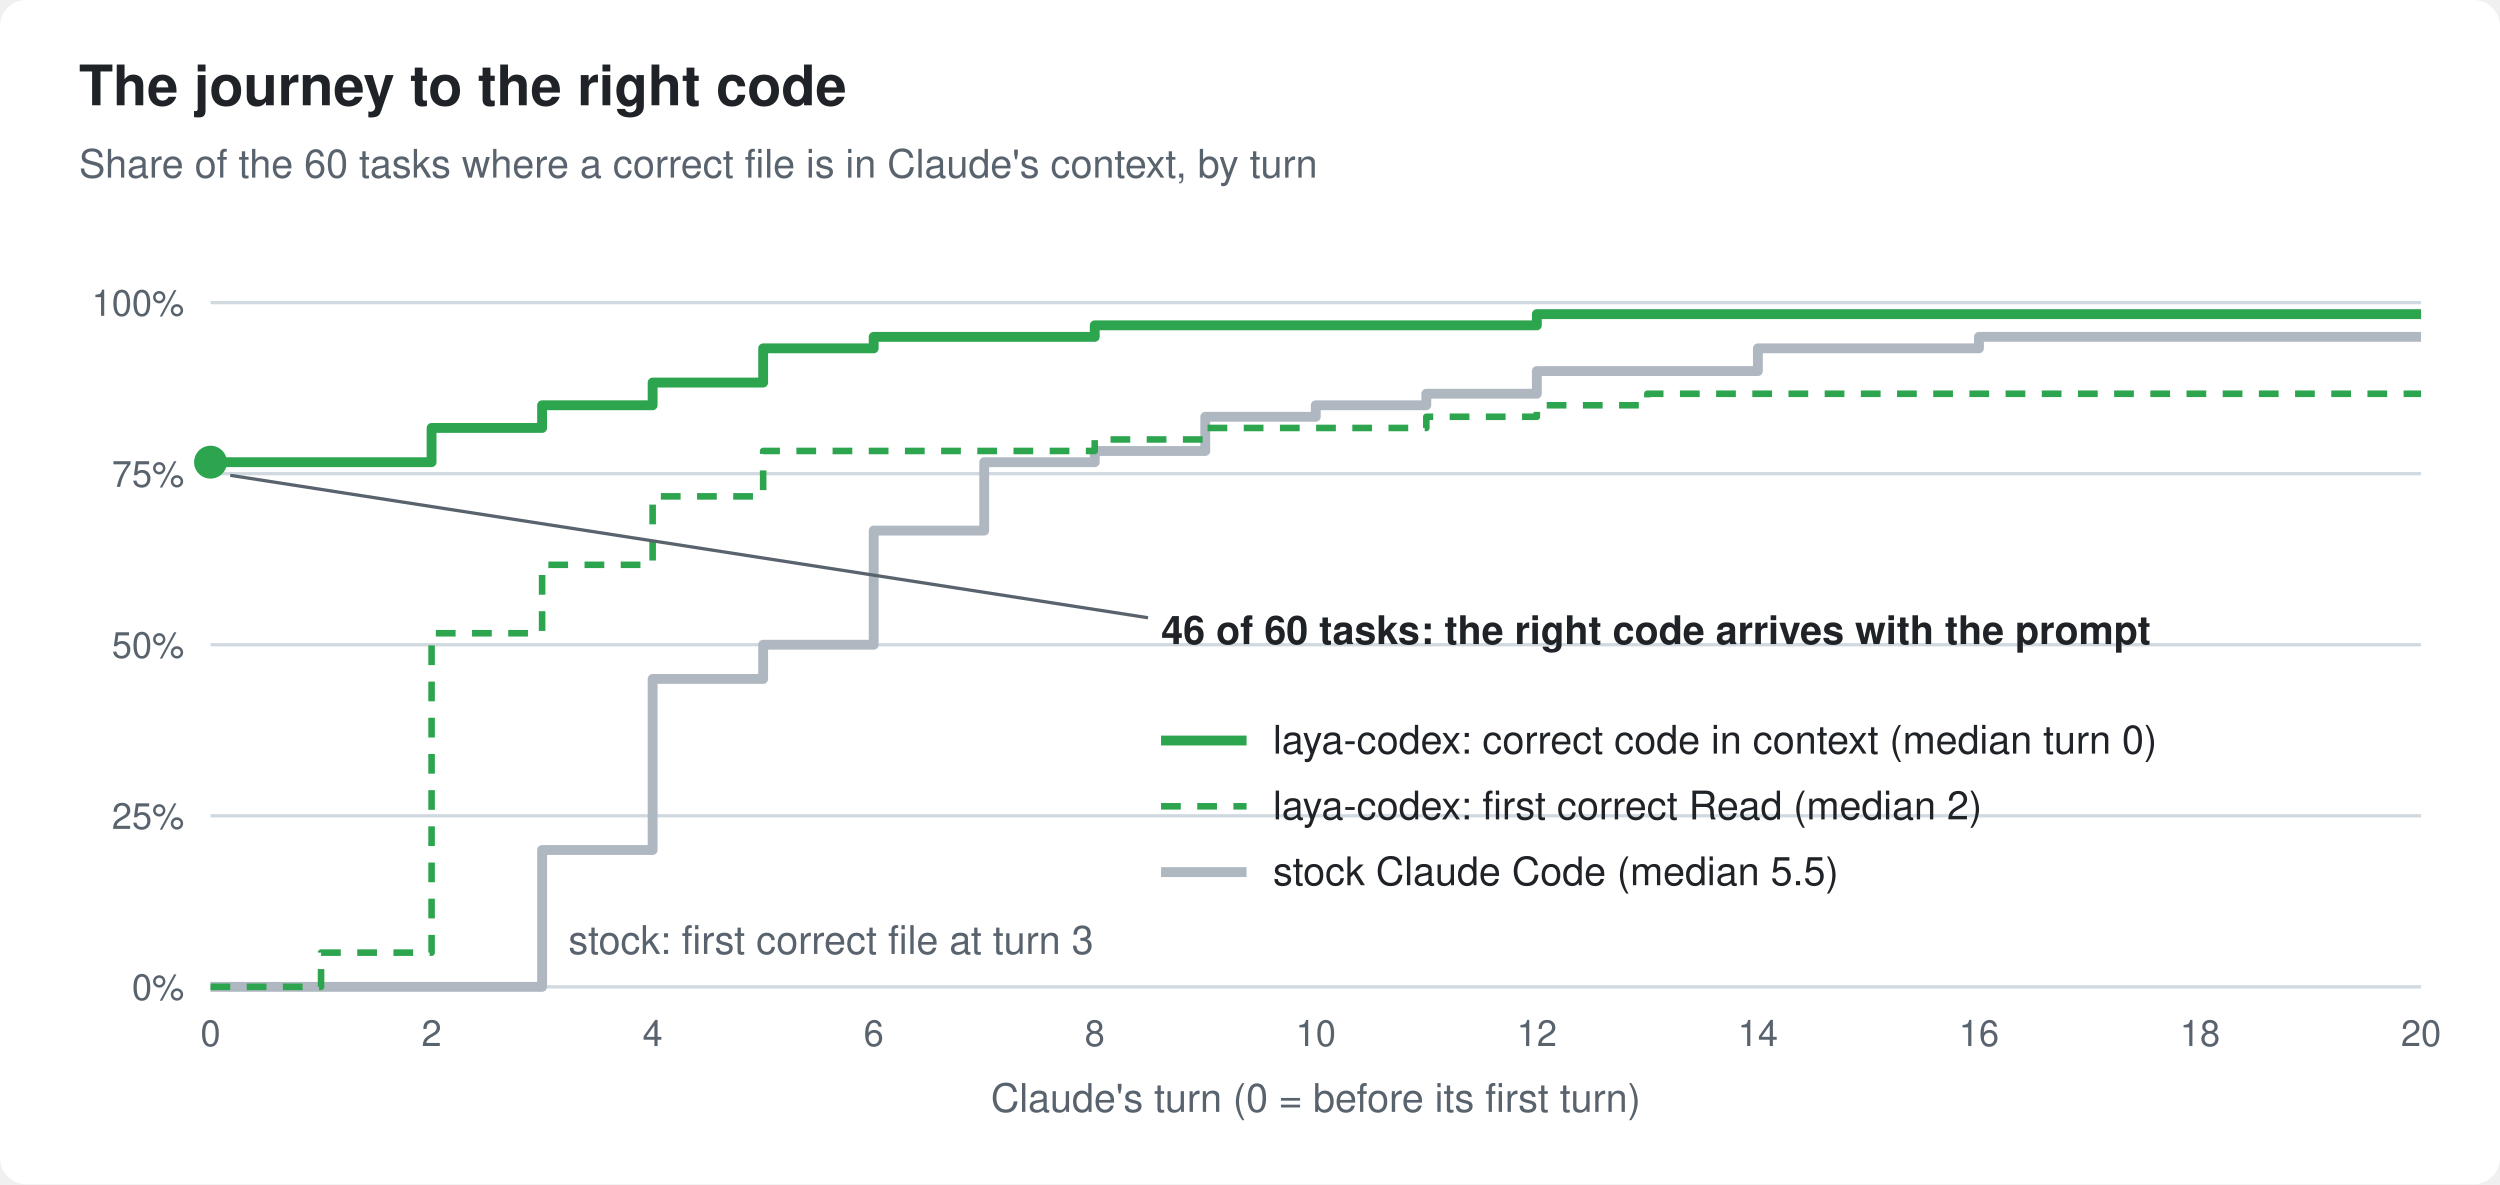
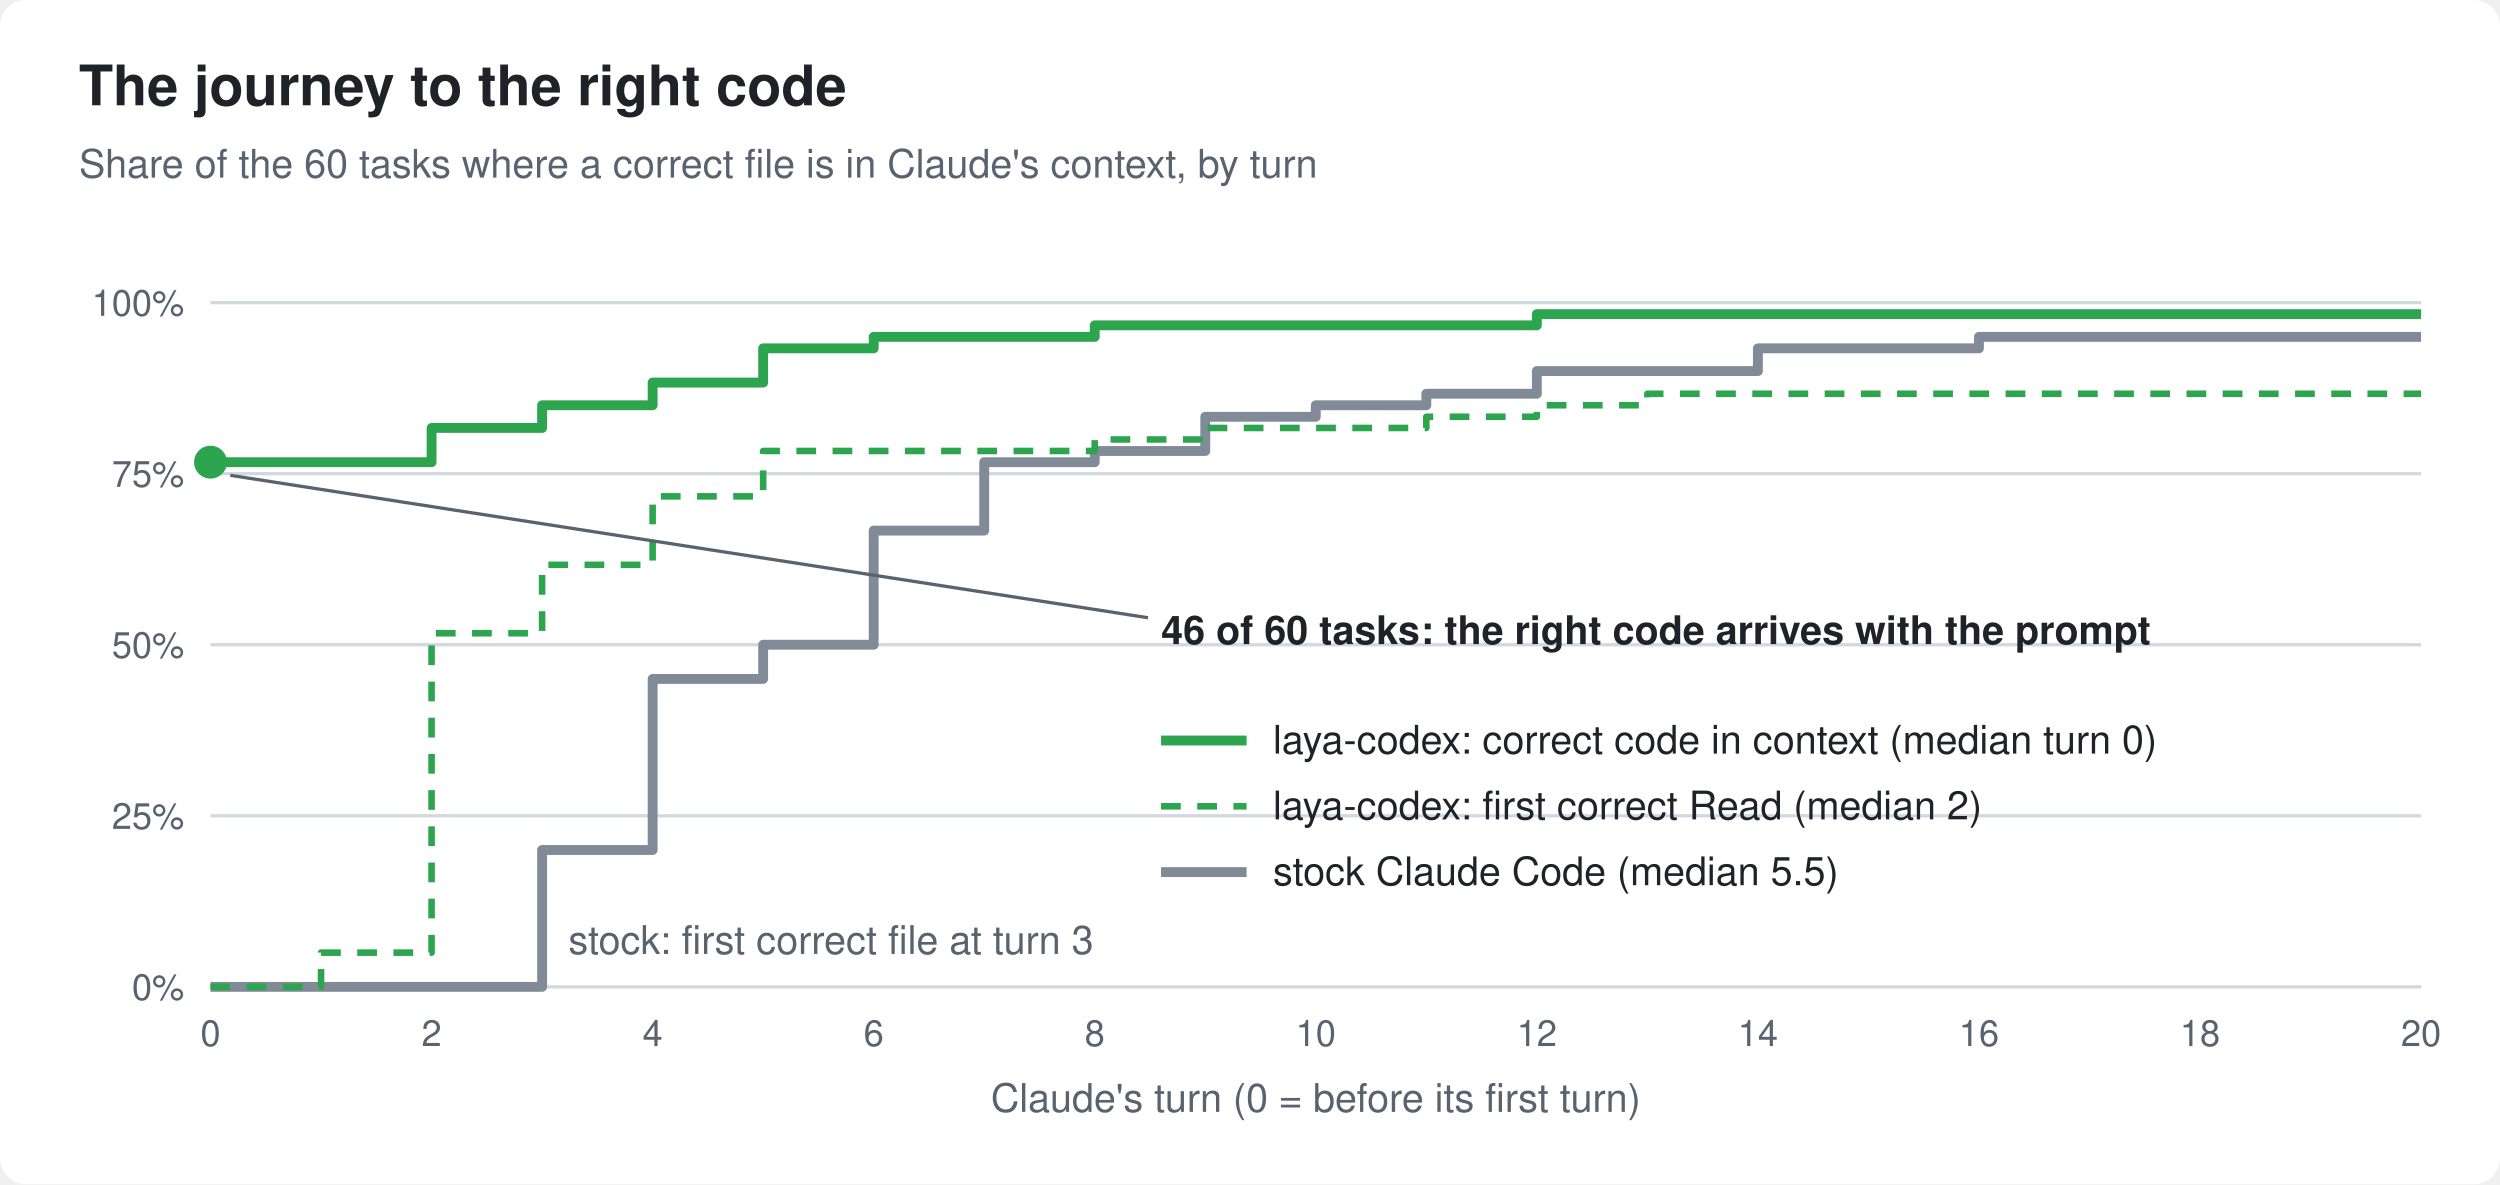
<svg xmlns="http://www.w3.org/2000/svg" width="760" height="360" viewBox="0 0 760 360" role="img" aria-label="laya-codex benchmark: turns until Claude has the right code">
  <rect width="760" height="360" rx="8" fill="#ffffff" />
  <text x="24.0" y="32.0" font-family="-apple-system,BlinkMacSystemFont,'Segoe UI',Helvetica,Arial,sans-serif" font-size="17" fill="#1f2328" text-anchor="start" font-weight="600">The journey to the right code</text>
  <text x="24.0" y="54.0" font-family="-apple-system,BlinkMacSystemFont,'Segoe UI',Helvetica,Arial,sans-serif" font-size="12" fill="#59636e" text-anchor="start" font-weight="normal">Share of the 60 tasks where a correct file is in Claude's context, by turn</text>
  <line x1="64" y1="300.0" x2="736" y2="300.0" stroke="#d1d9e0" stroke-width="1" />
  <text x="56.0" y="304.0" font-family="-apple-system,BlinkMacSystemFont,'Segoe UI',Helvetica,Arial,sans-serif" font-size="11" fill="#59636e" text-anchor="end" font-weight="normal">0%</text>
  <line x1="64" y1="248.0" x2="736" y2="248.0" stroke="#d1d9e0" stroke-width="1" />
  <text x="56.0" y="252.0" font-family="-apple-system,BlinkMacSystemFont,'Segoe UI',Helvetica,Arial,sans-serif" font-size="11" fill="#59636e" text-anchor="end" font-weight="normal">25%</text>
  <line x1="64" y1="196.0" x2="736" y2="196.0" stroke="#d1d9e0" stroke-width="1" />
  <text x="56.0" y="200.0" font-family="-apple-system,BlinkMacSystemFont,'Segoe UI',Helvetica,Arial,sans-serif" font-size="11" fill="#59636e" text-anchor="end" font-weight="normal">50%</text>
  <line x1="64" y1="144.0" x2="736" y2="144.0" stroke="#d1d9e0" stroke-width="1" />
  <text x="56.0" y="148.0" font-family="-apple-system,BlinkMacSystemFont,'Segoe UI',Helvetica,Arial,sans-serif" font-size="11" fill="#59636e" text-anchor="end" font-weight="normal">75%</text>
  <line x1="64" y1="92.0" x2="736" y2="92.0" stroke="#d1d9e0" stroke-width="1" />
  <text x="56.0" y="96.0" font-family="-apple-system,BlinkMacSystemFont,'Segoe UI',Helvetica,Arial,sans-serif" font-size="11" fill="#59636e" text-anchor="end" font-weight="normal">100%</text>
  <text x="64.0" y="318.0" font-family="-apple-system,BlinkMacSystemFont,'Segoe UI',Helvetica,Arial,sans-serif" font-size="11" fill="#59636e" text-anchor="middle" font-weight="normal">0</text>
  <text x="131.2" y="318.0" font-family="-apple-system,BlinkMacSystemFont,'Segoe UI',Helvetica,Arial,sans-serif" font-size="11" fill="#59636e" text-anchor="middle" font-weight="normal">2</text>
  <text x="198.4" y="318.0" font-family="-apple-system,BlinkMacSystemFont,'Segoe UI',Helvetica,Arial,sans-serif" font-size="11" fill="#59636e" text-anchor="middle" font-weight="normal">4</text>
  <text x="265.6" y="318.0" font-family="-apple-system,BlinkMacSystemFont,'Segoe UI',Helvetica,Arial,sans-serif" font-size="11" fill="#59636e" text-anchor="middle" font-weight="normal">6</text>
  <text x="332.8" y="318.0" font-family="-apple-system,BlinkMacSystemFont,'Segoe UI',Helvetica,Arial,sans-serif" font-size="11" fill="#59636e" text-anchor="middle" font-weight="normal">8</text>
  <text x="400.0" y="318.0" font-family="-apple-system,BlinkMacSystemFont,'Segoe UI',Helvetica,Arial,sans-serif" font-size="11" fill="#59636e" text-anchor="middle" font-weight="normal">10</text>
  <text x="467.2" y="318.0" font-family="-apple-system,BlinkMacSystemFont,'Segoe UI',Helvetica,Arial,sans-serif" font-size="11" fill="#59636e" text-anchor="middle" font-weight="normal">12</text>
  <text x="534.4" y="318.0" font-family="-apple-system,BlinkMacSystemFont,'Segoe UI',Helvetica,Arial,sans-serif" font-size="11" fill="#59636e" text-anchor="middle" font-weight="normal">14</text>
  <text x="601.6" y="318.0" font-family="-apple-system,BlinkMacSystemFont,'Segoe UI',Helvetica,Arial,sans-serif" font-size="11" fill="#59636e" text-anchor="middle" font-weight="normal">16</text>
  <text x="668.8" y="318.0" font-family="-apple-system,BlinkMacSystemFont,'Segoe UI',Helvetica,Arial,sans-serif" font-size="11" fill="#59636e" text-anchor="middle" font-weight="normal">18</text>
  <text x="736.0" y="318.0" font-family="-apple-system,BlinkMacSystemFont,'Segoe UI',Helvetica,Arial,sans-serif" font-size="11" fill="#59636e" text-anchor="middle" font-weight="normal">20</text>
  <text x="400.0" y="338.0" font-family="-apple-system,BlinkMacSystemFont,'Segoe UI',Helvetica,Arial,sans-serif" font-size="12" fill="#59636e" text-anchor="middle" font-weight="normal">Claude's turn (0 = before its first turn)</text>
-   <polyline points="64.0,300.0 97.6,300.0 97.6,300.0 131.2,300.0 131.2,300.0 164.8,300.0 164.8,258.4 198.4,258.4 198.4,206.4 232.0,206.4 232.0,196.0 265.6,196.0 265.6,161.3 299.2,161.3 299.2,140.5 332.8,140.5 332.8,137.1 366.4,137.1 366.4,126.7 400.0,126.7 400.0,123.2 433.6,123.2 433.6,119.7 467.2,119.7 467.2,112.8 500.8,112.8 500.8,112.8 534.4,112.8 534.4,105.9 568.0,105.9 568.0,105.9 601.6,105.9 601.6,102.4 635.2,102.4 635.2,102.4 668.8,102.4 668.8,102.4 702.4,102.4 702.4,102.4 736.0,102.4 736.0,102.4" fill="none" stroke="#afb8c1" stroke-width="3" stroke-linejoin="round" />
+   <polyline points="64.0,300.0 97.6,300.0 97.6,300.0 131.2,300.0 131.2,300.0 164.8,300.0 164.8,258.4 198.4,258.4 198.4,206.4 232.0,206.4 232.0,196.0 265.6,196.0 265.6,161.3 299.2,161.3 299.2,140.5 332.8,140.5 332.8,137.1 366.4,137.1 366.4,126.7 400.0,126.7 400.0,123.2 433.6,123.2 433.6,119.7 467.2,119.7 467.2,112.8 500.8,112.8 500.8,112.8 534.4,112.8 534.4,105.9 568.0,105.9 568.0,105.9 601.6,105.9 601.6,102.4 635.2,102.4 635.2,102.4 668.8,102.4 668.8,102.4 702.4,102.4 702.4,102.4 736.0,102.4 736.0,102.4" fill="none" stroke="#818b98" stroke-width="3" stroke-linejoin="round" />
  <polyline points="64.0,300.0 97.6,300.0 97.6,289.6 131.2,289.6 131.2,192.5 164.8,192.5 164.8,171.7 198.4,171.7 198.4,150.9 232.0,150.9 232.0,137.1 265.6,137.1 265.6,137.1 299.2,137.1 299.2,137.1 332.8,137.1 332.8,133.6 366.4,133.6 366.4,130.1 400.0,130.1 400.0,130.1 433.6,130.1 433.6,126.7 467.2,126.7 467.2,123.2 500.8,123.2 500.8,119.7 534.4,119.7 534.4,119.7 568.0,119.7 568.0,119.7 601.6,119.7 601.6,119.7 635.2,119.7 635.2,119.7 668.8,119.7 668.8,119.7 702.4,119.7 702.4,119.7 736.0,119.7 736.0,119.7" fill="none" stroke="#2da44e" stroke-width="2" stroke-linejoin="round" stroke-dasharray="6 5" />
  <polyline points="64.0,140.5 97.6,140.5 97.6,140.5 131.2,140.5 131.2,130.1 164.8,130.1 164.8,123.2 198.4,123.2 198.4,116.3 232.0,116.3 232.0,105.9 265.6,105.9 265.6,102.4 299.2,102.4 299.2,102.4 332.8,102.4 332.8,98.9 366.4,98.9 366.4,98.9 400.0,98.9 400.0,98.9 433.6,98.9 433.6,98.9 467.2,98.9 467.2,95.5 500.8,95.5 500.8,95.5 534.4,95.5 534.4,95.5 568.0,95.5 568.0,95.5 601.6,95.5 601.6,95.5 635.2,95.5 635.2,95.5 668.8,95.5 668.8,95.5 702.4,95.5 702.4,95.5 736.0,95.5 736.0,95.5" fill="none" stroke="#2da44e" stroke-width="3" stroke-linejoin="round" />
  <circle cx="64.0" cy="140.5" r="5" fill="#2da44e" />
  <line x1="70.0" y1="144.5" x2="349.0" y2="187.8" stroke="#59636e" stroke-width="1" />
  <text x="353.0" y="195.8" font-family="-apple-system,BlinkMacSystemFont,'Segoe UI',Helvetica,Arial,sans-serif" font-size="12" fill="#1f2328" text-anchor="start" font-weight="600">46 of 60 tasks: the right code arrives with the prompt</text>
  <text x="172.8" y="290.0" font-family="-apple-system,BlinkMacSystemFont,'Segoe UI',Helvetica,Arial,sans-serif" font-size="12" fill="#59636e" text-anchor="start" font-weight="normal">stock: first correct file at turn 3</text>
  <line x1="352.96" y1="225.12" x2="378.96" y2="225.12" stroke="#2da44e" stroke-width="3" />
  <text x="387.0" y="229.1" font-family="-apple-system,BlinkMacSystemFont,'Segoe UI',Helvetica,Arial,sans-serif" font-size="12" fill="#1f2328" text-anchor="start" font-weight="normal">laya-codex: correct code in context (median turn 0)</text>
  <line x1="352.96" y1="245.12" x2="378.96" y2="245.12" stroke="#2da44e" stroke-width="2" stroke-dasharray="6 5" />
  <text x="387.0" y="249.1" font-family="-apple-system,BlinkMacSystemFont,'Segoe UI',Helvetica,Arial,sans-serif" font-size="12" fill="#1f2328" text-anchor="start" font-weight="normal">laya-codex: first correct Read (median 2)</text>
-   <line x1="352.96" y1="265.12" x2="378.96" y2="265.12" stroke="#afb8c1" stroke-width="3" />
+   <line x1="352.96" y1="265.12" x2="378.96" y2="265.12" stroke="#818b98" stroke-width="3" />
  <text x="387.0" y="269.1" font-family="-apple-system,BlinkMacSystemFont,'Segoe UI',Helvetica,Arial,sans-serif" font-size="12" fill="#1f2328" text-anchor="start" font-weight="normal">stock Claude Code (median 5.5)</text>
</svg>
